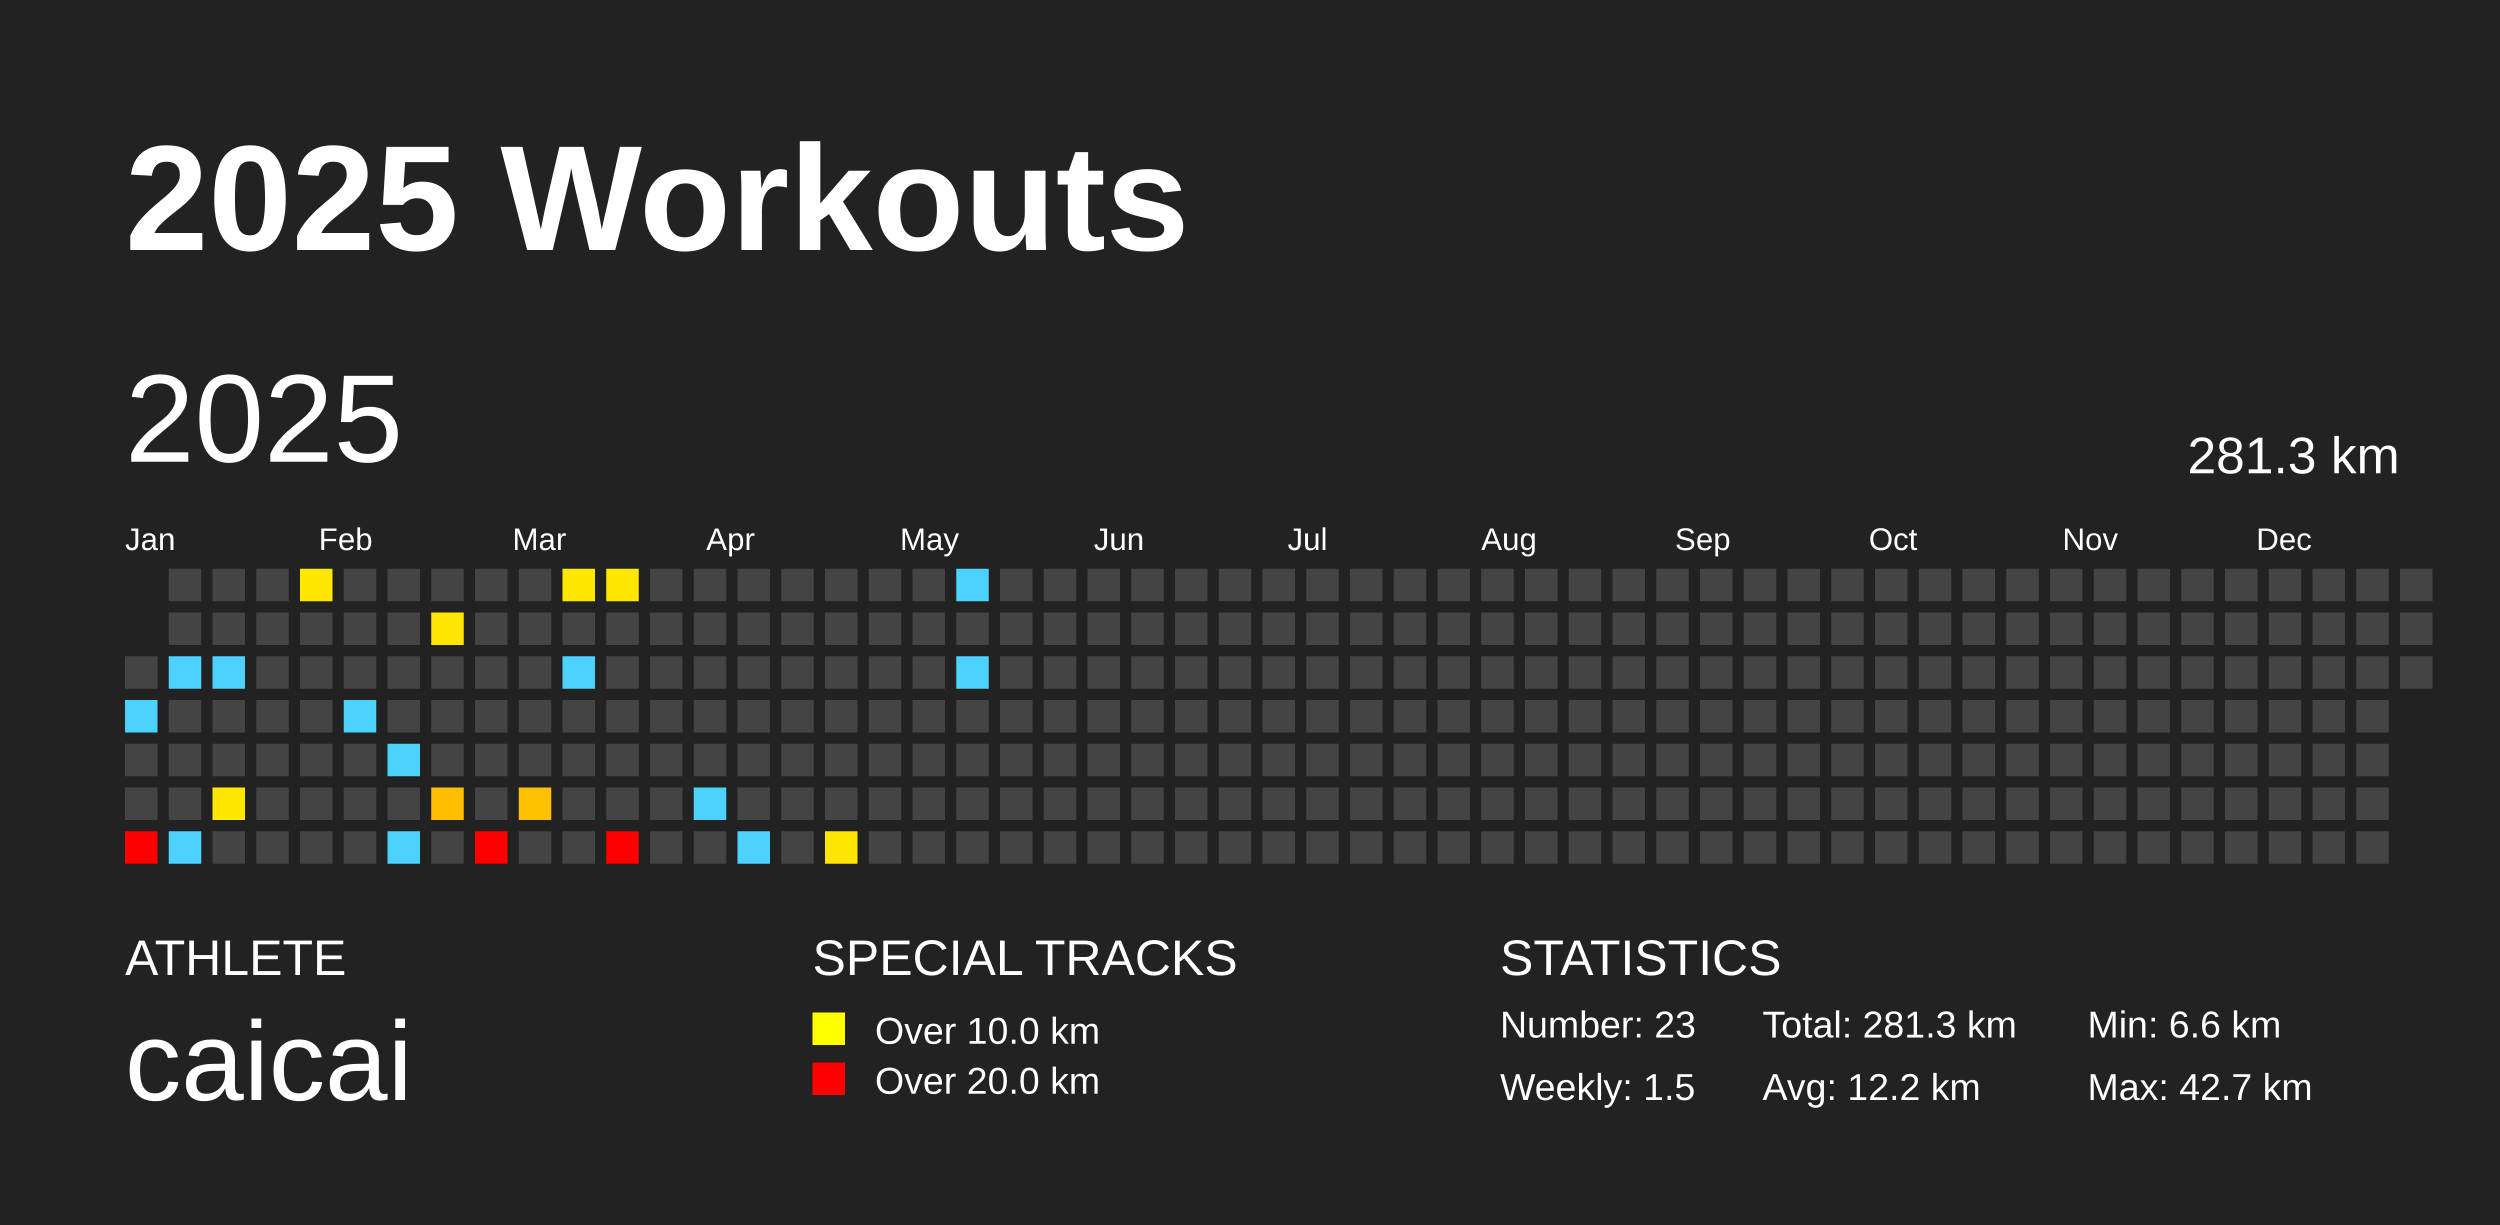
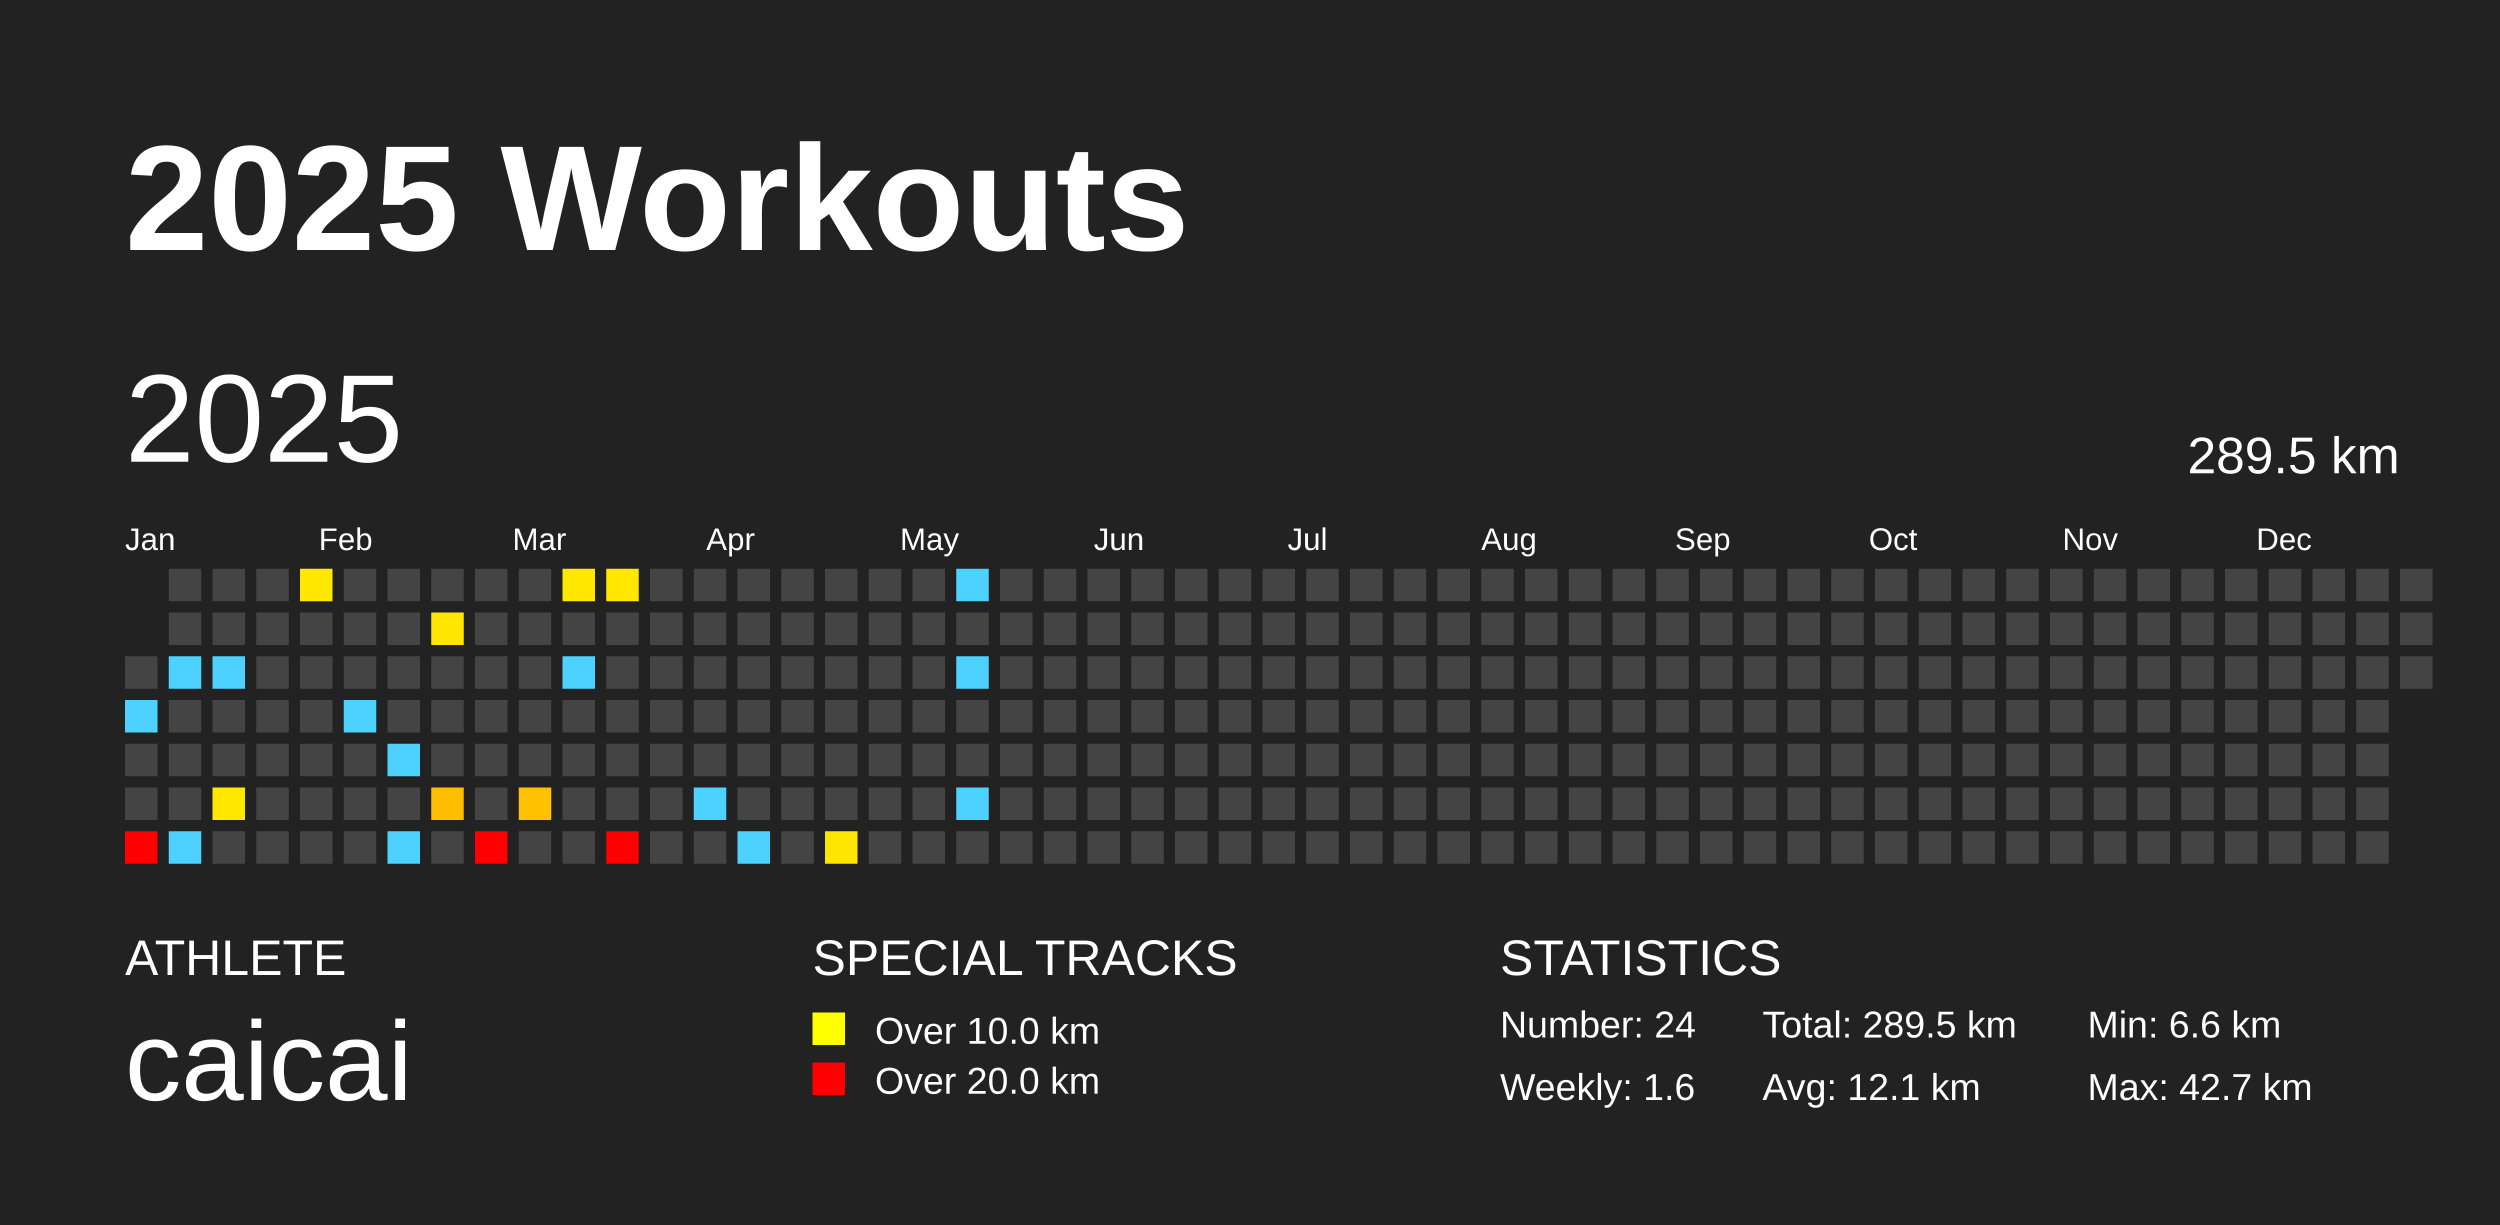
<svg xmlns="http://www.w3.org/2000/svg" baseProfile="full" height="98mm" version="1.1" viewBox="0,0,200,98" width="200mm">
  <defs />
  <rect fill="#222222" height="98" width="200" x="0" y="0" />
  <text fill="#FFFFFF" style="font-size:12px; font-family:Arial; font-weight:bold;" x="10" y="20">2025 Workouts</text>
  <text fill="#FFFFFF" style="font-size:4px; font-family:Arial" x="10" y="78">ATHLETE</text>
  <text fill="#FFFFFF" style="font-size:9px; font-family:Arial" x="10" y="88">caicai</text>
  <text fill="#FFFFFF" style="font-size:4px; font-family:Arial" x="65" y="78">SPECIAL TRACKS</text>
  <rect fill="yellow" height="2.6" width="2.6" x="65" y="81" />
  <text fill="#FFFFFF" style="font-size:3px; font-family:Arial" x="70" y="83.5">Over 10.0 km</text>
  <rect fill="red" height="2.6" width="2.6" x="65" y="85" />
  <text fill="#FFFFFF" style="font-size:3px; font-family:Arial" x="70" y="87.5">Over 20.0 km</text>
  <text fill="#FFFFFF" style="font-size:4px; font-family:Arial" x="120" y="78">STATISTICS</text>
-   <text fill="#FFFFFF" style="font-size:3px; font-family:Arial" x="120" y="83">Number: 23</text>
-   <text fill="#FFFFFF" style="font-size:3px; font-family:Arial" x="120" y="88">Weekly: 1.5</text>
-   <text fill="#FFFFFF" style="font-size:3px; font-family:Arial" x="141" y="83">Total: 281.3 km</text>
-   <text fill="#FFFFFF" style="font-size:3px; font-family:Arial" x="141" y="88">Avg: 12.2 km</text>
+   <text fill="#FFFFFF" style="font-size:3px; font-family:Arial" x="120" y="83">Number: 24</text>
+   <text fill="#FFFFFF" style="font-size:3px; font-family:Arial" x="120" y="88">Weekly: 1.6</text>
+   <text fill="#FFFFFF" style="font-size:3px; font-family:Arial" x="141" y="83">Total: 289.5 km</text>
+   <text fill="#FFFFFF" style="font-size:3px; font-family:Arial" x="141" y="88">Avg: 12.1 km</text>
  <text fill="#FFFFFF" style="font-size:3px; font-family:Arial" x="167" y="83">Min: 6.6 km</text>
  <text fill="#FFFFFF" style="font-size:3px; font-family:Arial" x="167" y="88">Max: 42.7 km</text>
  <text dominant-baseline="hanging" fill="#FFFFFF" style="font-size:10.0px; font-family:Arial;" x="10" y="30">2025</text>
-   <text dominant-baseline="hanging" fill="#FFFFFF" style="font-size:4.125px; font-family:Arial;" x="175" y="35">281.3 km</text>
+   <text dominant-baseline="hanging" fill="#FFFFFF" style="font-size:4.125px; font-family:Arial;" x="175" y="35">289.5 km</text>
  <text fill="#FFFFFF" style="font-size:2.5px; font-family:Arial" x="10.0" y="44">Jan</text>
  <text fill="#FFFFFF" style="font-size:2.5px; font-family:Arial" x="25.5" y="44">Feb</text>
  <text fill="#FFFFFF" style="font-size:2.5px; font-family:Arial" x="41.0" y="44">Mar</text>
  <text fill="#FFFFFF" style="font-size:2.5px; font-family:Arial" x="56.5" y="44">Apr</text>
  <text fill="#FFFFFF" style="font-size:2.5px; font-family:Arial" x="72.0" y="44">May</text>
  <text fill="#FFFFFF" style="font-size:2.5px; font-family:Arial" x="87.5" y="44">Jun</text>
  <text fill="#FFFFFF" style="font-size:2.5px; font-family:Arial" x="103.0" y="44">Jul</text>
  <text fill="#FFFFFF" style="font-size:2.5px; font-family:Arial" x="118.5" y="44">Aug</text>
  <text fill="#FFFFFF" style="font-size:2.5px; font-family:Arial" x="134.0" y="44">Sep</text>
  <text fill="#FFFFFF" style="font-size:2.5px; font-family:Arial" x="149.5" y="44">Oct</text>
  <text fill="#FFFFFF" style="font-size:2.5px; font-family:Arial" x="165.0" y="44">Nov</text>
  <text fill="#FFFFFF" style="font-size:2.5px; font-family:Arial" x="180.5" y="44">Dec</text>
  <rect fill="#444444" height="2.6" width="2.6" x="10.0" y="52.5" />
  <rect fill="#4dd2ff" height="2.6" width="2.6" x="10.0" y="56.0" />
  <rect fill="#444444" height="2.6" width="2.6" x="10.0" y="59.5" />
  <rect fill="#444444" height="2.6" width="2.6" x="10.0" y="63.0" />
  <rect fill="red" height="2.6" width="2.6" x="10.0" y="66.5" />
  <rect fill="#444444" height="2.6" width="2.6" x="13.5" y="45.5" />
  <rect fill="#444444" height="2.6" width="2.6" x="13.5" y="49.0" />
  <rect fill="#4dd2ff" height="2.6" width="2.6" x="13.5" y="52.5" />
  <rect fill="#444444" height="2.6" width="2.6" x="13.5" y="56.0" />
  <rect fill="#444444" height="2.6" width="2.6" x="13.5" y="59.5" />
  <rect fill="#444444" height="2.6" width="2.6" x="13.5" y="63.0" />
  <rect fill="#4dd2ff" height="2.6" width="2.6" x="13.5" y="66.5" />
  <rect fill="#444444" height="2.6" width="2.6" x="17.0" y="45.5" />
  <rect fill="#444444" height="2.6" width="2.6" x="17.0" y="49.0" />
  <rect fill="#4dd2ff" height="2.6" width="2.6" x="17.0" y="52.5" />
  <rect fill="#444444" height="2.6" width="2.6" x="17.0" y="56.0" />
  <rect fill="#444444" height="2.6" width="2.6" x="17.0" y="59.5" />
  <rect fill="#ffe700" height="2.6" width="2.6" x="17.0" y="63.0" />
  <rect fill="#444444" height="2.6" width="2.6" x="17.0" y="66.5" />
  <rect fill="#444444" height="2.6" width="2.6" x="20.5" y="45.5" />
  <rect fill="#444444" height="2.6" width="2.6" x="20.5" y="49.0" />
  <rect fill="#444444" height="2.6" width="2.6" x="20.5" y="52.5" />
  <rect fill="#444444" height="2.6" width="2.6" x="20.5" y="56.0" />
  <rect fill="#444444" height="2.6" width="2.6" x="20.5" y="59.5" />
  <rect fill="#444444" height="2.6" width="2.6" x="20.5" y="63.0" />
  <rect fill="#444444" height="2.6" width="2.6" x="20.5" y="66.5" />
  <rect fill="#ffe700" height="2.6" width="2.6" x="24.0" y="45.5" />
  <rect fill="#444444" height="2.6" width="2.6" x="24.0" y="49.0" />
  <rect fill="#444444" height="2.6" width="2.6" x="24.0" y="52.5" />
  <rect fill="#444444" height="2.6" width="2.6" x="24.0" y="56.0" />
  <rect fill="#444444" height="2.6" width="2.6" x="24.0" y="59.5" />
  <rect fill="#444444" height="2.6" width="2.6" x="24.0" y="63.0" />
  <rect fill="#444444" height="2.6" width="2.6" x="24.0" y="66.5" />
  <rect fill="#444444" height="2.6" width="2.6" x="27.5" y="45.5" />
  <rect fill="#444444" height="2.6" width="2.6" x="27.5" y="49.0" />
  <rect fill="#444444" height="2.6" width="2.6" x="27.5" y="52.5" />
  <rect fill="#4dd2ff" height="2.6" width="2.6" x="27.5" y="56.0" />
  <rect fill="#444444" height="2.6" width="2.6" x="27.5" y="59.5" />
  <rect fill="#444444" height="2.6" width="2.6" x="27.5" y="63.0" />
  <rect fill="#444444" height="2.6" width="2.6" x="27.5" y="66.5" />
  <rect fill="#444444" height="2.6" width="2.6" x="31.0" y="45.5" />
  <rect fill="#444444" height="2.6" width="2.6" x="31.0" y="49.0" />
  <rect fill="#444444" height="2.6" width="2.6" x="31.0" y="52.5" />
  <rect fill="#444444" height="2.6" width="2.6" x="31.0" y="56.0" />
  <rect fill="#4dd2ff" height="2.6" width="2.6" x="31.0" y="59.5" />
  <rect fill="#444444" height="2.6" width="2.6" x="31.0" y="63.0" />
  <rect fill="#4dd2ff" height="2.6" width="2.6" x="31.0" y="66.5" />
  <rect fill="#444444" height="2.6" width="2.6" x="34.5" y="45.5" />
  <rect fill="#ffe600" height="2.6" width="2.6" x="34.5" y="49.0" />
  <rect fill="#444444" height="2.6" width="2.6" x="34.5" y="52.5" />
  <rect fill="#444444" height="2.6" width="2.6" x="34.5" y="56.0" />
  <rect fill="#444444" height="2.6" width="2.6" x="34.5" y="59.5" />
  <rect fill="#ffbf00" height="2.6" width="2.6" x="34.5" y="63.0" />
  <rect fill="#444444" height="2.6" width="2.6" x="34.5" y="66.5" />
  <rect fill="#444444" height="2.6" width="2.6" x="38.0" y="45.5" />
  <rect fill="#444444" height="2.6" width="2.6" x="38.0" y="49.0" />
  <rect fill="#444444" height="2.6" width="2.6" x="38.0" y="52.5" />
  <rect fill="#444444" height="2.6" width="2.6" x="38.0" y="56.0" />
  <rect fill="#444444" height="2.6" width="2.6" x="38.0" y="59.5" />
  <rect fill="#444444" height="2.6" width="2.6" x="38.0" y="63.0" />
  <rect fill="red" height="2.6" width="2.6" x="38.0" y="66.5" />
  <rect fill="#444444" height="2.6" width="2.6" x="41.5" y="45.5" />
  <rect fill="#444444" height="2.6" width="2.6" x="41.5" y="49.0" />
  <rect fill="#444444" height="2.6" width="2.6" x="41.5" y="52.5" />
  <rect fill="#444444" height="2.6" width="2.6" x="41.5" y="56.0" />
  <rect fill="#444444" height="2.6" width="2.6" x="41.5" y="59.5" />
  <rect fill="#ffc100" height="2.6" width="2.6" x="41.5" y="63.0" />
  <rect fill="#444444" height="2.6" width="2.6" x="41.5" y="66.5" />
  <rect fill="#ffe700" height="2.6" width="2.6" x="45.0" y="45.5" />
  <rect fill="#444444" height="2.6" width="2.6" x="45.0" y="49.0" />
  <rect fill="#4dd2ff" height="2.6" width="2.6" x="45.0" y="52.5" />
  <rect fill="#444444" height="2.6" width="2.6" x="45.0" y="56.0" />
  <rect fill="#444444" height="2.6" width="2.6" x="45.0" y="59.5" />
  <rect fill="#444444" height="2.6" width="2.6" x="45.0" y="63.0" />
  <rect fill="#444444" height="2.6" width="2.6" x="45.0" y="66.5" />
  <rect fill="#ffe700" height="2.6" width="2.6" x="48.5" y="45.5" />
  <rect fill="#444444" height="2.6" width="2.6" x="48.5" y="49.0" />
  <rect fill="#444444" height="2.6" width="2.6" x="48.5" y="52.5" />
  <rect fill="#444444" height="2.6" width="2.6" x="48.5" y="56.0" />
  <rect fill="#444444" height="2.6" width="2.6" x="48.5" y="59.5" />
  <rect fill="#444444" height="2.6" width="2.6" x="48.5" y="63.0" />
  <rect fill="red" height="2.6" width="2.6" x="48.5" y="66.5" />
  <rect fill="#444444" height="2.6" width="2.6" x="52.0" y="45.5" />
  <rect fill="#444444" height="2.6" width="2.6" x="52.0" y="49.0" />
  <rect fill="#444444" height="2.6" width="2.6" x="52.0" y="52.5" />
  <rect fill="#444444" height="2.6" width="2.6" x="52.0" y="56.0" />
  <rect fill="#444444" height="2.6" width="2.6" x="52.0" y="59.5" />
  <rect fill="#444444" height="2.6" width="2.6" x="52.0" y="63.0" />
  <rect fill="#444444" height="2.6" width="2.6" x="52.0" y="66.5" />
  <rect fill="#444444" height="2.6" width="2.6" x="55.5" y="45.5" />
  <rect fill="#444444" height="2.6" width="2.6" x="55.5" y="49.0" />
  <rect fill="#444444" height="2.6" width="2.6" x="55.5" y="52.5" />
  <rect fill="#444444" height="2.6" width="2.6" x="55.5" y="56.0" />
  <rect fill="#444444" height="2.6" width="2.6" x="55.5" y="59.5" />
  <rect fill="#4dd2ff" height="2.6" width="2.6" x="55.5" y="63.0" />
  <rect fill="#444444" height="2.6" width="2.6" x="55.5" y="66.5" />
  <rect fill="#444444" height="2.6" width="2.6" x="59.0" y="45.5" />
  <rect fill="#444444" height="2.6" width="2.6" x="59.0" y="49.0" />
  <rect fill="#444444" height="2.6" width="2.6" x="59.0" y="52.5" />
  <rect fill="#444444" height="2.6" width="2.6" x="59.0" y="56.0" />
  <rect fill="#444444" height="2.6" width="2.6" x="59.0" y="59.5" />
  <rect fill="#444444" height="2.6" width="2.6" x="59.0" y="63.0" />
  <rect fill="#4dd2ff" height="2.6" width="2.6" x="59.0" y="66.5" />
  <rect fill="#444444" height="2.6" width="2.6" x="62.5" y="45.5" />
  <rect fill="#444444" height="2.6" width="2.6" x="62.5" y="49.0" />
  <rect fill="#444444" height="2.6" width="2.6" x="62.5" y="52.5" />
  <rect fill="#444444" height="2.6" width="2.6" x="62.5" y="56.0" />
  <rect fill="#444444" height="2.6" width="2.6" x="62.5" y="59.5" />
  <rect fill="#444444" height="2.6" width="2.6" x="62.5" y="63.0" />
  <rect fill="#444444" height="2.6" width="2.6" x="62.5" y="66.5" />
  <rect fill="#444444" height="2.6" width="2.6" x="66.0" y="45.5" />
  <rect fill="#444444" height="2.6" width="2.6" x="66.0" y="49.0" />
  <rect fill="#444444" height="2.6" width="2.6" x="66.0" y="52.5" />
  <rect fill="#444444" height="2.6" width="2.6" x="66.0" y="56.0" />
  <rect fill="#444444" height="2.6" width="2.6" x="66.0" y="59.5" />
  <rect fill="#444444" height="2.6" width="2.6" x="66.0" y="63.0" />
  <rect fill="#ffe600" height="2.6" width="2.6" x="66.0" y="66.5" />
  <rect fill="#444444" height="2.6" width="2.6" x="69.5" y="45.5" />
  <rect fill="#444444" height="2.6" width="2.6" x="69.5" y="49.0" />
  <rect fill="#444444" height="2.6" width="2.6" x="69.5" y="52.5" />
  <rect fill="#444444" height="2.6" width="2.6" x="69.5" y="56.0" />
  <rect fill="#444444" height="2.6" width="2.6" x="69.5" y="59.5" />
  <rect fill="#444444" height="2.6" width="2.6" x="69.5" y="63.0" />
  <rect fill="#444444" height="2.6" width="2.6" x="69.5" y="66.5" />
  <rect fill="#444444" height="2.6" width="2.6" x="73.0" y="45.5" />
  <rect fill="#444444" height="2.6" width="2.6" x="73.0" y="49.0" />
  <rect fill="#444444" height="2.6" width="2.6" x="73.0" y="52.5" />
  <rect fill="#444444" height="2.6" width="2.6" x="73.0" y="56.0" />
  <rect fill="#444444" height="2.6" width="2.6" x="73.0" y="59.5" />
  <rect fill="#444444" height="2.6" width="2.6" x="73.0" y="63.0" />
  <rect fill="#444444" height="2.6" width="2.6" x="73.0" y="66.5" />
  <rect fill="#4dd2ff" height="2.6" width="2.6" x="76.5" y="45.5" />
  <rect fill="#444444" height="2.6" width="2.6" x="76.5" y="49.0" />
  <rect fill="#4dd2ff" height="2.6" width="2.6" x="76.5" y="52.5" />
  <rect fill="#444444" height="2.6" width="2.6" x="76.5" y="56.0" />
  <rect fill="#444444" height="2.6" width="2.6" x="76.5" y="59.5" />
-   <rect fill="#444444" height="2.6" width="2.6" x="76.5" y="63.0" />
+   <rect fill="#4dd2ff" height="2.6" width="2.6" x="76.5" y="63.0" />
  <rect fill="#444444" height="2.6" width="2.6" x="76.5" y="66.5" />
  <rect fill="#444444" height="2.6" width="2.6" x="80.0" y="45.5" />
  <rect fill="#444444" height="2.6" width="2.6" x="80.0" y="49.0" />
  <rect fill="#444444" height="2.6" width="2.6" x="80.0" y="52.5" />
  <rect fill="#444444" height="2.6" width="2.6" x="80.0" y="56.0" />
  <rect fill="#444444" height="2.6" width="2.6" x="80.0" y="59.5" />
  <rect fill="#444444" height="2.6" width="2.6" x="80.0" y="63.0" />
  <rect fill="#444444" height="2.6" width="2.6" x="80.0" y="66.5" />
  <rect fill="#444444" height="2.6" width="2.6" x="83.5" y="45.5" />
  <rect fill="#444444" height="2.6" width="2.6" x="83.5" y="49.0" />
  <rect fill="#444444" height="2.6" width="2.6" x="83.5" y="52.5" />
  <rect fill="#444444" height="2.6" width="2.6" x="83.5" y="56.0" />
  <rect fill="#444444" height="2.6" width="2.6" x="83.5" y="59.5" />
  <rect fill="#444444" height="2.6" width="2.6" x="83.5" y="63.0" />
  <rect fill="#444444" height="2.6" width="2.6" x="83.5" y="66.5" />
  <rect fill="#444444" height="2.6" width="2.6" x="87.0" y="45.5" />
  <rect fill="#444444" height="2.6" width="2.6" x="87.0" y="49.0" />
  <rect fill="#444444" height="2.6" width="2.6" x="87.0" y="52.5" />
  <rect fill="#444444" height="2.6" width="2.6" x="87.0" y="56.0" />
  <rect fill="#444444" height="2.6" width="2.6" x="87.0" y="59.5" />
  <rect fill="#444444" height="2.6" width="2.6" x="87.0" y="63.0" />
  <rect fill="#444444" height="2.6" width="2.6" x="87.0" y="66.5" />
  <rect fill="#444444" height="2.6" width="2.6" x="90.5" y="45.5" />
  <rect fill="#444444" height="2.6" width="2.6" x="90.5" y="49.0" />
  <rect fill="#444444" height="2.6" width="2.6" x="90.5" y="52.5" />
  <rect fill="#444444" height="2.6" width="2.6" x="90.5" y="56.0" />
  <rect fill="#444444" height="2.6" width="2.6" x="90.5" y="59.5" />
  <rect fill="#444444" height="2.6" width="2.6" x="90.5" y="63.0" />
  <rect fill="#444444" height="2.6" width="2.6" x="90.5" y="66.5" />
  <rect fill="#444444" height="2.6" width="2.6" x="94.0" y="45.5" />
  <rect fill="#444444" height="2.6" width="2.6" x="94.0" y="49.0" />
  <rect fill="#444444" height="2.6" width="2.6" x="94.0" y="52.5" />
  <rect fill="#444444" height="2.6" width="2.6" x="94.0" y="56.0" />
  <rect fill="#444444" height="2.6" width="2.6" x="94.0" y="59.5" />
  <rect fill="#444444" height="2.6" width="2.6" x="94.0" y="63.0" />
  <rect fill="#444444" height="2.6" width="2.6" x="94.0" y="66.5" />
  <rect fill="#444444" height="2.6" width="2.6" x="97.5" y="45.5" />
  <rect fill="#444444" height="2.6" width="2.6" x="97.5" y="49.0" />
  <rect fill="#444444" height="2.6" width="2.6" x="97.5" y="52.5" />
  <rect fill="#444444" height="2.6" width="2.6" x="97.5" y="56.0" />
  <rect fill="#444444" height="2.6" width="2.6" x="97.5" y="59.5" />
  <rect fill="#444444" height="2.6" width="2.6" x="97.5" y="63.0" />
  <rect fill="#444444" height="2.6" width="2.6" x="97.5" y="66.5" />
  <rect fill="#444444" height="2.6" width="2.6" x="101.0" y="45.5" />
  <rect fill="#444444" height="2.6" width="2.6" x="101.0" y="49.0" />
  <rect fill="#444444" height="2.6" width="2.6" x="101.0" y="52.5" />
  <rect fill="#444444" height="2.6" width="2.6" x="101.0" y="56.0" />
  <rect fill="#444444" height="2.6" width="2.6" x="101.0" y="59.5" />
  <rect fill="#444444" height="2.6" width="2.6" x="101.0" y="63.0" />
  <rect fill="#444444" height="2.6" width="2.6" x="101.0" y="66.5" />
  <rect fill="#444444" height="2.6" width="2.6" x="104.5" y="45.5" />
  <rect fill="#444444" height="2.6" width="2.6" x="104.5" y="49.0" />
  <rect fill="#444444" height="2.6" width="2.6" x="104.5" y="52.5" />
  <rect fill="#444444" height="2.6" width="2.6" x="104.5" y="56.0" />
  <rect fill="#444444" height="2.6" width="2.6" x="104.5" y="59.5" />
  <rect fill="#444444" height="2.6" width="2.6" x="104.5" y="63.0" />
  <rect fill="#444444" height="2.6" width="2.6" x="104.5" y="66.5" />
  <rect fill="#444444" height="2.6" width="2.6" x="108.0" y="45.5" />
  <rect fill="#444444" height="2.6" width="2.6" x="108.0" y="49.0" />
  <rect fill="#444444" height="2.6" width="2.6" x="108.0" y="52.5" />
  <rect fill="#444444" height="2.6" width="2.6" x="108.0" y="56.0" />
  <rect fill="#444444" height="2.6" width="2.6" x="108.0" y="59.5" />
  <rect fill="#444444" height="2.6" width="2.6" x="108.0" y="63.0" />
  <rect fill="#444444" height="2.6" width="2.6" x="108.0" y="66.5" />
  <rect fill="#444444" height="2.6" width="2.6" x="111.5" y="45.5" />
  <rect fill="#444444" height="2.6" width="2.6" x="111.5" y="49.0" />
  <rect fill="#444444" height="2.6" width="2.6" x="111.5" y="52.5" />
  <rect fill="#444444" height="2.6" width="2.6" x="111.5" y="56.0" />
  <rect fill="#444444" height="2.6" width="2.6" x="111.5" y="59.5" />
  <rect fill="#444444" height="2.6" width="2.6" x="111.5" y="63.0" />
  <rect fill="#444444" height="2.6" width="2.6" x="111.5" y="66.5" />
  <rect fill="#444444" height="2.6" width="2.6" x="115.0" y="45.5" />
  <rect fill="#444444" height="2.6" width="2.6" x="115.0" y="49.0" />
  <rect fill="#444444" height="2.6" width="2.6" x="115.0" y="52.5" />
  <rect fill="#444444" height="2.6" width="2.6" x="115.0" y="56.0" />
  <rect fill="#444444" height="2.6" width="2.6" x="115.0" y="59.5" />
  <rect fill="#444444" height="2.6" width="2.6" x="115.0" y="63.0" />
  <rect fill="#444444" height="2.6" width="2.6" x="115.0" y="66.5" />
  <rect fill="#444444" height="2.6" width="2.6" x="118.5" y="45.5" />
  <rect fill="#444444" height="2.6" width="2.6" x="118.5" y="49.0" />
  <rect fill="#444444" height="2.6" width="2.6" x="118.5" y="52.5" />
  <rect fill="#444444" height="2.6" width="2.6" x="118.5" y="56.0" />
  <rect fill="#444444" height="2.6" width="2.6" x="118.5" y="59.5" />
  <rect fill="#444444" height="2.6" width="2.6" x="118.5" y="63.0" />
  <rect fill="#444444" height="2.6" width="2.6" x="118.5" y="66.5" />
  <rect fill="#444444" height="2.6" width="2.6" x="122.0" y="45.5" />
  <rect fill="#444444" height="2.6" width="2.6" x="122.0" y="49.0" />
  <rect fill="#444444" height="2.6" width="2.6" x="122.0" y="52.5" />
  <rect fill="#444444" height="2.6" width="2.6" x="122.0" y="56.0" />
  <rect fill="#444444" height="2.6" width="2.6" x="122.0" y="59.5" />
  <rect fill="#444444" height="2.6" width="2.6" x="122.0" y="63.0" />
  <rect fill="#444444" height="2.6" width="2.6" x="122.0" y="66.5" />
  <rect fill="#444444" height="2.6" width="2.6" x="125.5" y="45.5" />
  <rect fill="#444444" height="2.6" width="2.6" x="125.5" y="49.0" />
  <rect fill="#444444" height="2.6" width="2.6" x="125.5" y="52.5" />
  <rect fill="#444444" height="2.6" width="2.6" x="125.5" y="56.0" />
  <rect fill="#444444" height="2.6" width="2.6" x="125.5" y="59.5" />
  <rect fill="#444444" height="2.6" width="2.6" x="125.5" y="63.0" />
  <rect fill="#444444" height="2.6" width="2.6" x="125.5" y="66.5" />
  <rect fill="#444444" height="2.6" width="2.6" x="129.0" y="45.5" />
  <rect fill="#444444" height="2.6" width="2.6" x="129.0" y="49.0" />
  <rect fill="#444444" height="2.6" width="2.6" x="129.0" y="52.5" />
  <rect fill="#444444" height="2.6" width="2.6" x="129.0" y="56.0" />
  <rect fill="#444444" height="2.6" width="2.6" x="129.0" y="59.5" />
  <rect fill="#444444" height="2.6" width="2.6" x="129.0" y="63.0" />
  <rect fill="#444444" height="2.6" width="2.6" x="129.0" y="66.5" />
  <rect fill="#444444" height="2.6" width="2.6" x="132.5" y="45.5" />
  <rect fill="#444444" height="2.6" width="2.6" x="132.5" y="49.0" />
  <rect fill="#444444" height="2.6" width="2.6" x="132.5" y="52.5" />
  <rect fill="#444444" height="2.6" width="2.6" x="132.5" y="56.0" />
  <rect fill="#444444" height="2.6" width="2.6" x="132.5" y="59.5" />
  <rect fill="#444444" height="2.6" width="2.6" x="132.5" y="63.0" />
  <rect fill="#444444" height="2.6" width="2.6" x="132.5" y="66.5" />
  <rect fill="#444444" height="2.6" width="2.6" x="136.0" y="45.5" />
  <rect fill="#444444" height="2.6" width="2.6" x="136.0" y="49.0" />
  <rect fill="#444444" height="2.6" width="2.6" x="136.0" y="52.5" />
  <rect fill="#444444" height="2.6" width="2.6" x="136.0" y="56.0" />
  <rect fill="#444444" height="2.6" width="2.6" x="136.0" y="59.5" />
  <rect fill="#444444" height="2.6" width="2.6" x="136.0" y="63.0" />
  <rect fill="#444444" height="2.6" width="2.6" x="136.0" y="66.5" />
  <rect fill="#444444" height="2.6" width="2.6" x="139.5" y="45.5" />
  <rect fill="#444444" height="2.6" width="2.6" x="139.5" y="49.0" />
  <rect fill="#444444" height="2.6" width="2.6" x="139.5" y="52.5" />
  <rect fill="#444444" height="2.6" width="2.6" x="139.5" y="56.0" />
  <rect fill="#444444" height="2.6" width="2.6" x="139.5" y="59.5" />
  <rect fill="#444444" height="2.6" width="2.6" x="139.5" y="63.0" />
  <rect fill="#444444" height="2.6" width="2.6" x="139.5" y="66.5" />
  <rect fill="#444444" height="2.6" width="2.6" x="143.0" y="45.5" />
  <rect fill="#444444" height="2.6" width="2.6" x="143.0" y="49.0" />
  <rect fill="#444444" height="2.6" width="2.6" x="143.0" y="52.5" />
  <rect fill="#444444" height="2.6" width="2.6" x="143.0" y="56.0" />
  <rect fill="#444444" height="2.6" width="2.6" x="143.0" y="59.5" />
  <rect fill="#444444" height="2.6" width="2.6" x="143.0" y="63.0" />
  <rect fill="#444444" height="2.6" width="2.6" x="143.0" y="66.5" />
  <rect fill="#444444" height="2.6" width="2.6" x="146.5" y="45.5" />
  <rect fill="#444444" height="2.6" width="2.6" x="146.5" y="49.0" />
  <rect fill="#444444" height="2.6" width="2.6" x="146.5" y="52.5" />
  <rect fill="#444444" height="2.6" width="2.6" x="146.5" y="56.0" />
  <rect fill="#444444" height="2.6" width="2.6" x="146.5" y="59.5" />
  <rect fill="#444444" height="2.6" width="2.6" x="146.5" y="63.0" />
  <rect fill="#444444" height="2.6" width="2.6" x="146.5" y="66.5" />
  <rect fill="#444444" height="2.6" width="2.6" x="150.0" y="45.5" />
  <rect fill="#444444" height="2.6" width="2.6" x="150.0" y="49.0" />
  <rect fill="#444444" height="2.6" width="2.6" x="150.0" y="52.5" />
  <rect fill="#444444" height="2.6" width="2.6" x="150.0" y="56.0" />
  <rect fill="#444444" height="2.6" width="2.6" x="150.0" y="59.5" />
  <rect fill="#444444" height="2.6" width="2.6" x="150.0" y="63.0" />
  <rect fill="#444444" height="2.6" width="2.6" x="150.0" y="66.5" />
  <rect fill="#444444" height="2.6" width="2.6" x="153.5" y="45.5" />
  <rect fill="#444444" height="2.6" width="2.6" x="153.5" y="49.0" />
  <rect fill="#444444" height="2.6" width="2.6" x="153.5" y="52.5" />
  <rect fill="#444444" height="2.6" width="2.6" x="153.5" y="56.0" />
  <rect fill="#444444" height="2.6" width="2.6" x="153.5" y="59.5" />
  <rect fill="#444444" height="2.6" width="2.6" x="153.5" y="63.0" />
  <rect fill="#444444" height="2.6" width="2.6" x="153.5" y="66.5" />
  <rect fill="#444444" height="2.6" width="2.6" x="157.0" y="45.5" />
  <rect fill="#444444" height="2.6" width="2.6" x="157.0" y="49.0" />
  <rect fill="#444444" height="2.6" width="2.6" x="157.0" y="52.5" />
  <rect fill="#444444" height="2.6" width="2.6" x="157.0" y="56.0" />
  <rect fill="#444444" height="2.6" width="2.6" x="157.0" y="59.5" />
  <rect fill="#444444" height="2.6" width="2.6" x="157.0" y="63.0" />
  <rect fill="#444444" height="2.6" width="2.6" x="157.0" y="66.5" />
  <rect fill="#444444" height="2.6" width="2.6" x="160.5" y="45.5" />
  <rect fill="#444444" height="2.6" width="2.6" x="160.5" y="49.0" />
  <rect fill="#444444" height="2.6" width="2.6" x="160.5" y="52.5" />
  <rect fill="#444444" height="2.6" width="2.6" x="160.5" y="56.0" />
  <rect fill="#444444" height="2.6" width="2.6" x="160.5" y="59.5" />
  <rect fill="#444444" height="2.6" width="2.6" x="160.5" y="63.0" />
  <rect fill="#444444" height="2.6" width="2.6" x="160.5" y="66.5" />
  <rect fill="#444444" height="2.6" width="2.6" x="164.0" y="45.5" />
  <rect fill="#444444" height="2.6" width="2.6" x="164.0" y="49.0" />
  <rect fill="#444444" height="2.6" width="2.6" x="164.0" y="52.5" />
  <rect fill="#444444" height="2.6" width="2.6" x="164.0" y="56.0" />
  <rect fill="#444444" height="2.6" width="2.6" x="164.0" y="59.5" />
  <rect fill="#444444" height="2.6" width="2.6" x="164.0" y="63.0" />
  <rect fill="#444444" height="2.6" width="2.6" x="164.0" y="66.5" />
  <rect fill="#444444" height="2.6" width="2.6" x="167.5" y="45.5" />
  <rect fill="#444444" height="2.6" width="2.6" x="167.5" y="49.0" />
  <rect fill="#444444" height="2.6" width="2.6" x="167.5" y="52.5" />
  <rect fill="#444444" height="2.6" width="2.6" x="167.5" y="56.0" />
  <rect fill="#444444" height="2.6" width="2.6" x="167.5" y="59.5" />
  <rect fill="#444444" height="2.6" width="2.6" x="167.5" y="63.0" />
  <rect fill="#444444" height="2.6" width="2.6" x="167.5" y="66.5" />
  <rect fill="#444444" height="2.6" width="2.6" x="171.0" y="45.5" />
  <rect fill="#444444" height="2.6" width="2.6" x="171.0" y="49.0" />
  <rect fill="#444444" height="2.6" width="2.6" x="171.0" y="52.5" />
  <rect fill="#444444" height="2.6" width="2.6" x="171.0" y="56.0" />
  <rect fill="#444444" height="2.6" width="2.6" x="171.0" y="59.5" />
  <rect fill="#444444" height="2.6" width="2.6" x="171.0" y="63.0" />
  <rect fill="#444444" height="2.6" width="2.6" x="171.0" y="66.5" />
  <rect fill="#444444" height="2.6" width="2.6" x="174.5" y="45.5" />
  <rect fill="#444444" height="2.6" width="2.6" x="174.5" y="49.0" />
  <rect fill="#444444" height="2.6" width="2.6" x="174.5" y="52.5" />
  <rect fill="#444444" height="2.6" width="2.6" x="174.5" y="56.0" />
  <rect fill="#444444" height="2.6" width="2.6" x="174.5" y="59.5" />
  <rect fill="#444444" height="2.6" width="2.6" x="174.5" y="63.0" />
  <rect fill="#444444" height="2.6" width="2.6" x="174.5" y="66.5" />
  <rect fill="#444444" height="2.6" width="2.6" x="178.0" y="45.5" />
  <rect fill="#444444" height="2.6" width="2.6" x="178.0" y="49.0" />
  <rect fill="#444444" height="2.6" width="2.6" x="178.0" y="52.5" />
  <rect fill="#444444" height="2.6" width="2.6" x="178.0" y="56.0" />
  <rect fill="#444444" height="2.6" width="2.6" x="178.0" y="59.5" />
  <rect fill="#444444" height="2.6" width="2.6" x="178.0" y="63.0" />
  <rect fill="#444444" height="2.6" width="2.6" x="178.0" y="66.5" />
  <rect fill="#444444" height="2.6" width="2.6" x="181.5" y="45.5" />
  <rect fill="#444444" height="2.6" width="2.6" x="181.5" y="49.0" />
  <rect fill="#444444" height="2.6" width="2.6" x="181.5" y="52.5" />
  <rect fill="#444444" height="2.6" width="2.6" x="181.5" y="56.0" />
  <rect fill="#444444" height="2.6" width="2.6" x="181.5" y="59.5" />
  <rect fill="#444444" height="2.6" width="2.6" x="181.5" y="63.0" />
  <rect fill="#444444" height="2.6" width="2.6" x="181.5" y="66.5" />
  <rect fill="#444444" height="2.6" width="2.6" x="185.0" y="45.5" />
  <rect fill="#444444" height="2.6" width="2.6" x="185.0" y="49.0" />
  <rect fill="#444444" height="2.6" width="2.6" x="185.0" y="52.5" />
  <rect fill="#444444" height="2.6" width="2.6" x="185.0" y="56.0" />
  <rect fill="#444444" height="2.6" width="2.6" x="185.0" y="59.5" />
  <rect fill="#444444" height="2.6" width="2.6" x="185.0" y="63.0" />
  <rect fill="#444444" height="2.6" width="2.6" x="185.0" y="66.5" />
  <rect fill="#444444" height="2.6" width="2.6" x="188.5" y="45.5" />
  <rect fill="#444444" height="2.6" width="2.6" x="188.5" y="49.0" />
  <rect fill="#444444" height="2.6" width="2.6" x="188.5" y="52.5" />
  <rect fill="#444444" height="2.6" width="2.6" x="188.5" y="56.0" />
  <rect fill="#444444" height="2.6" width="2.6" x="188.5" y="59.5" />
  <rect fill="#444444" height="2.6" width="2.6" x="188.5" y="63.0" />
  <rect fill="#444444" height="2.6" width="2.6" x="188.5" y="66.5" />
  <rect fill="#444444" height="2.6" width="2.6" x="192.0" y="45.5" />
  <rect fill="#444444" height="2.6" width="2.6" x="192.0" y="49.0" />
  <rect fill="#444444" height="2.6" width="2.6" x="192.0" y="52.5" />
</svg>
